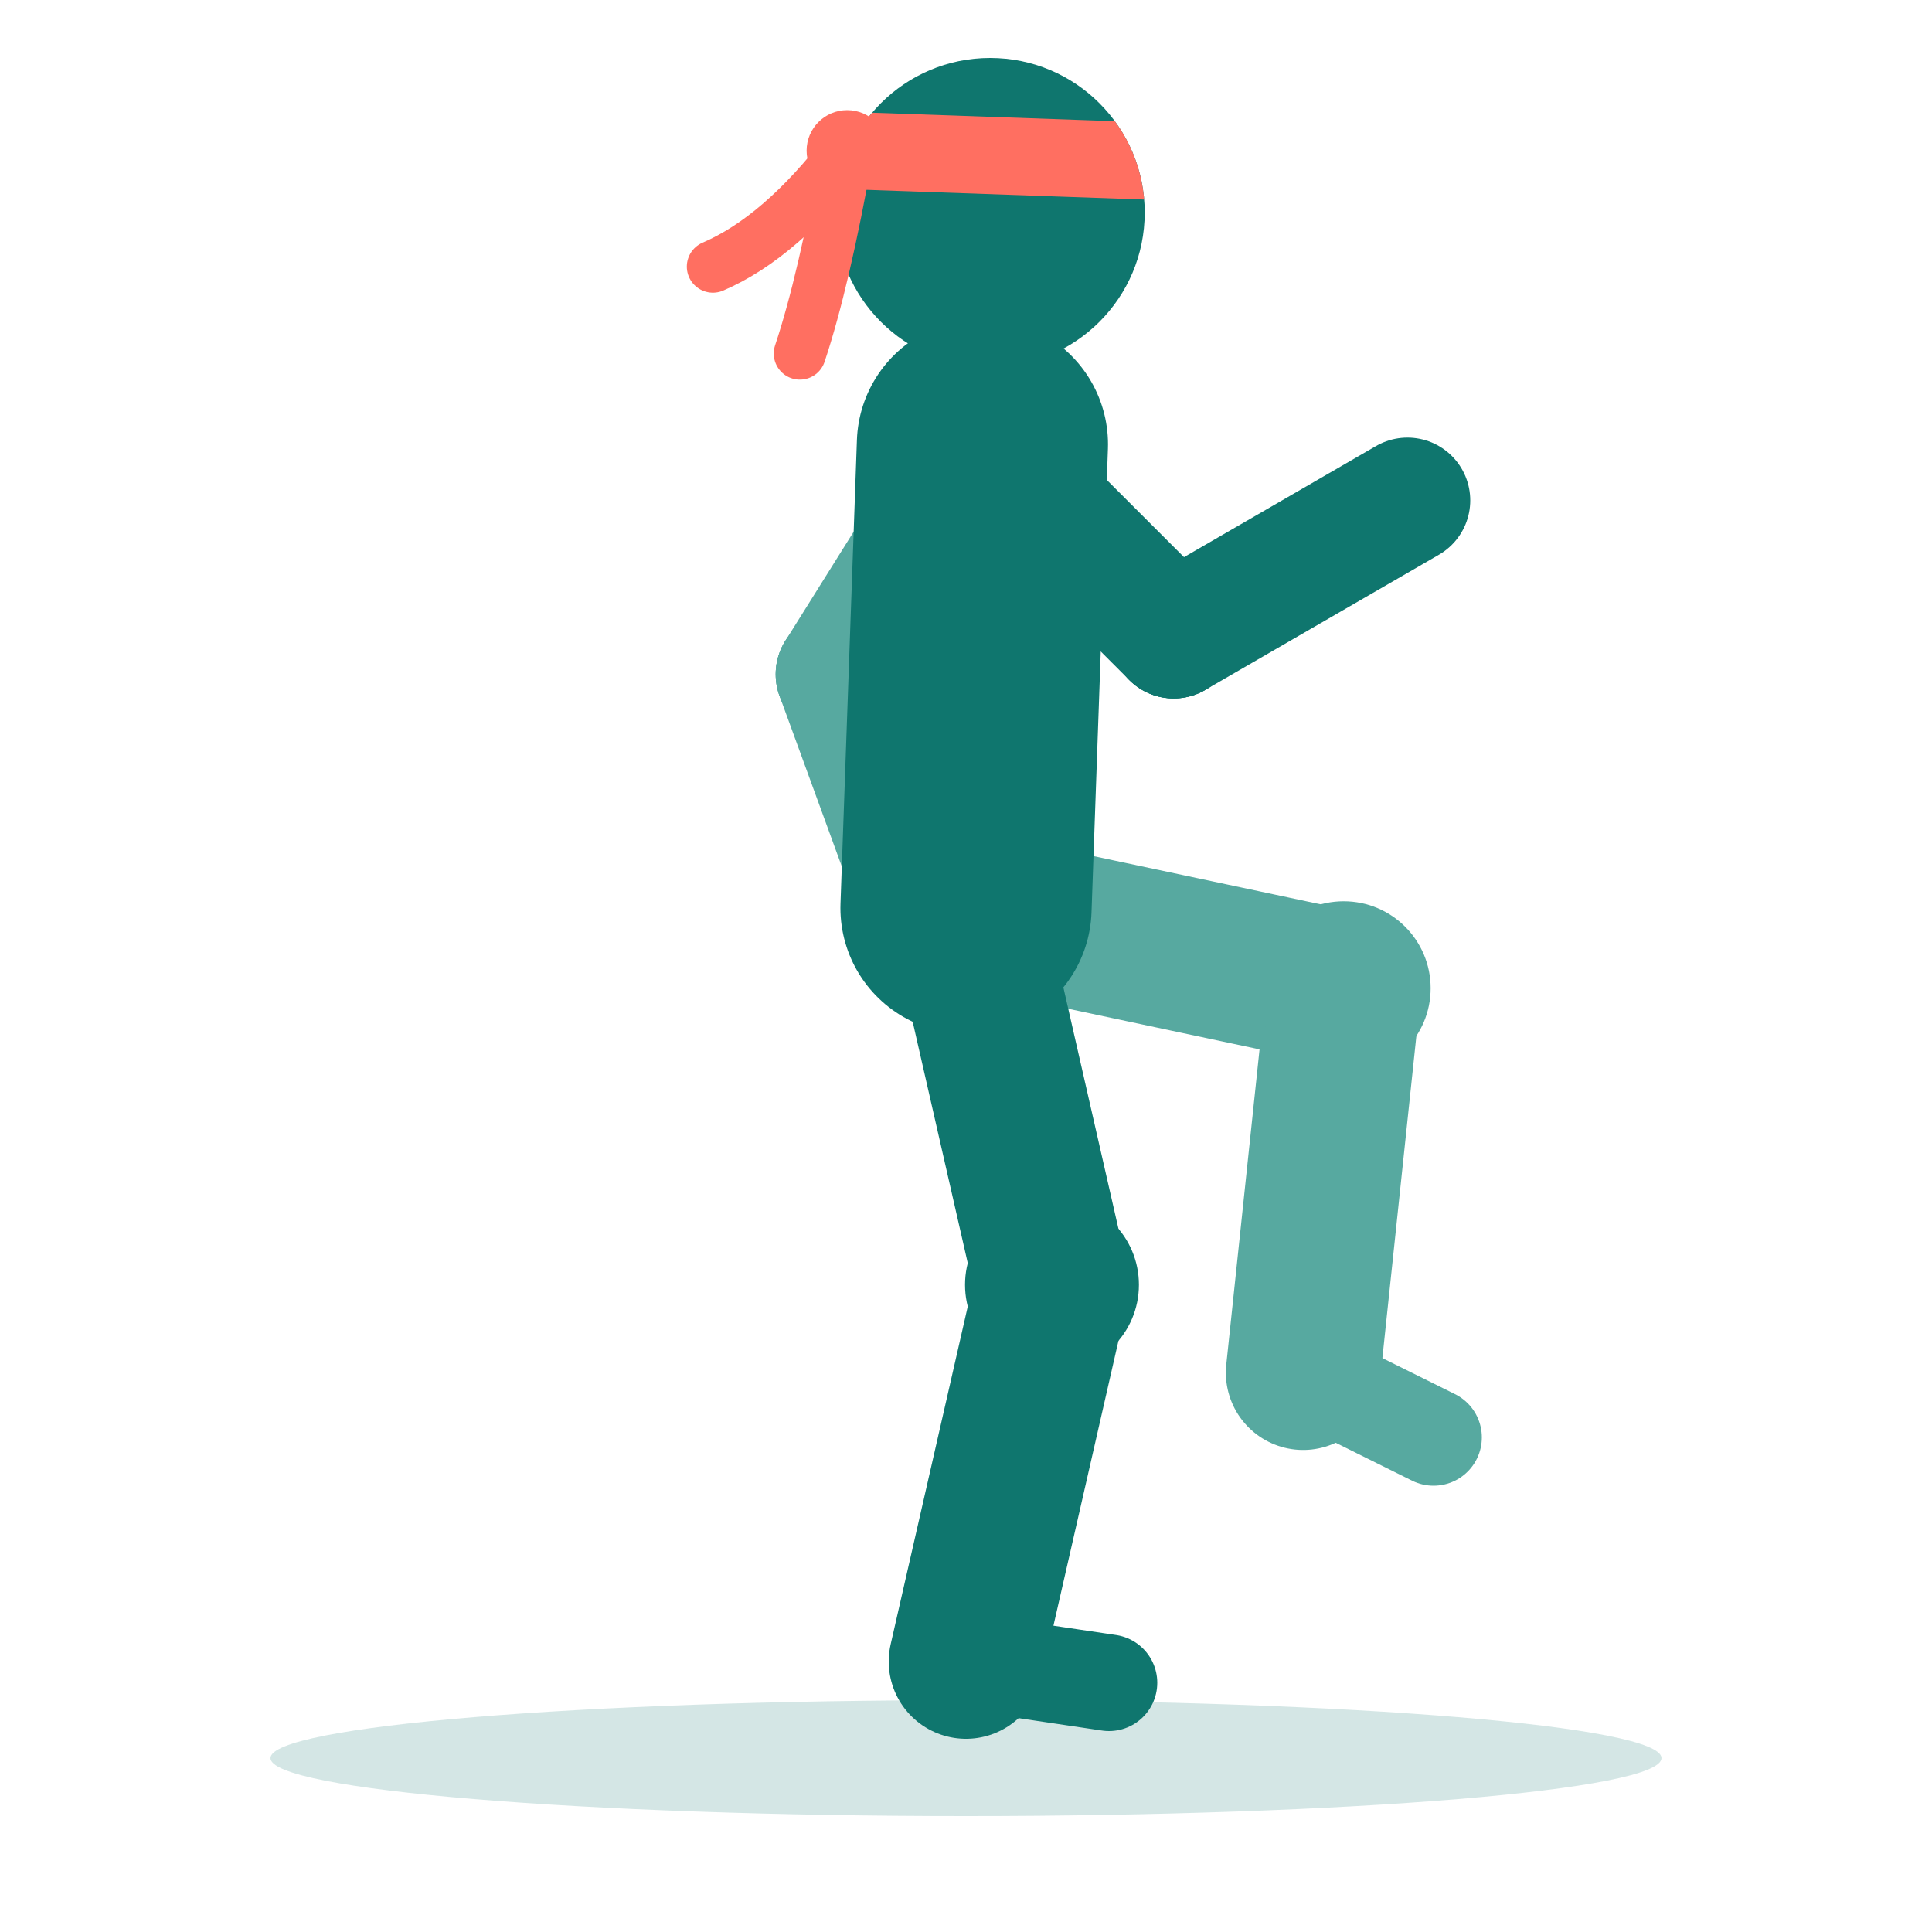
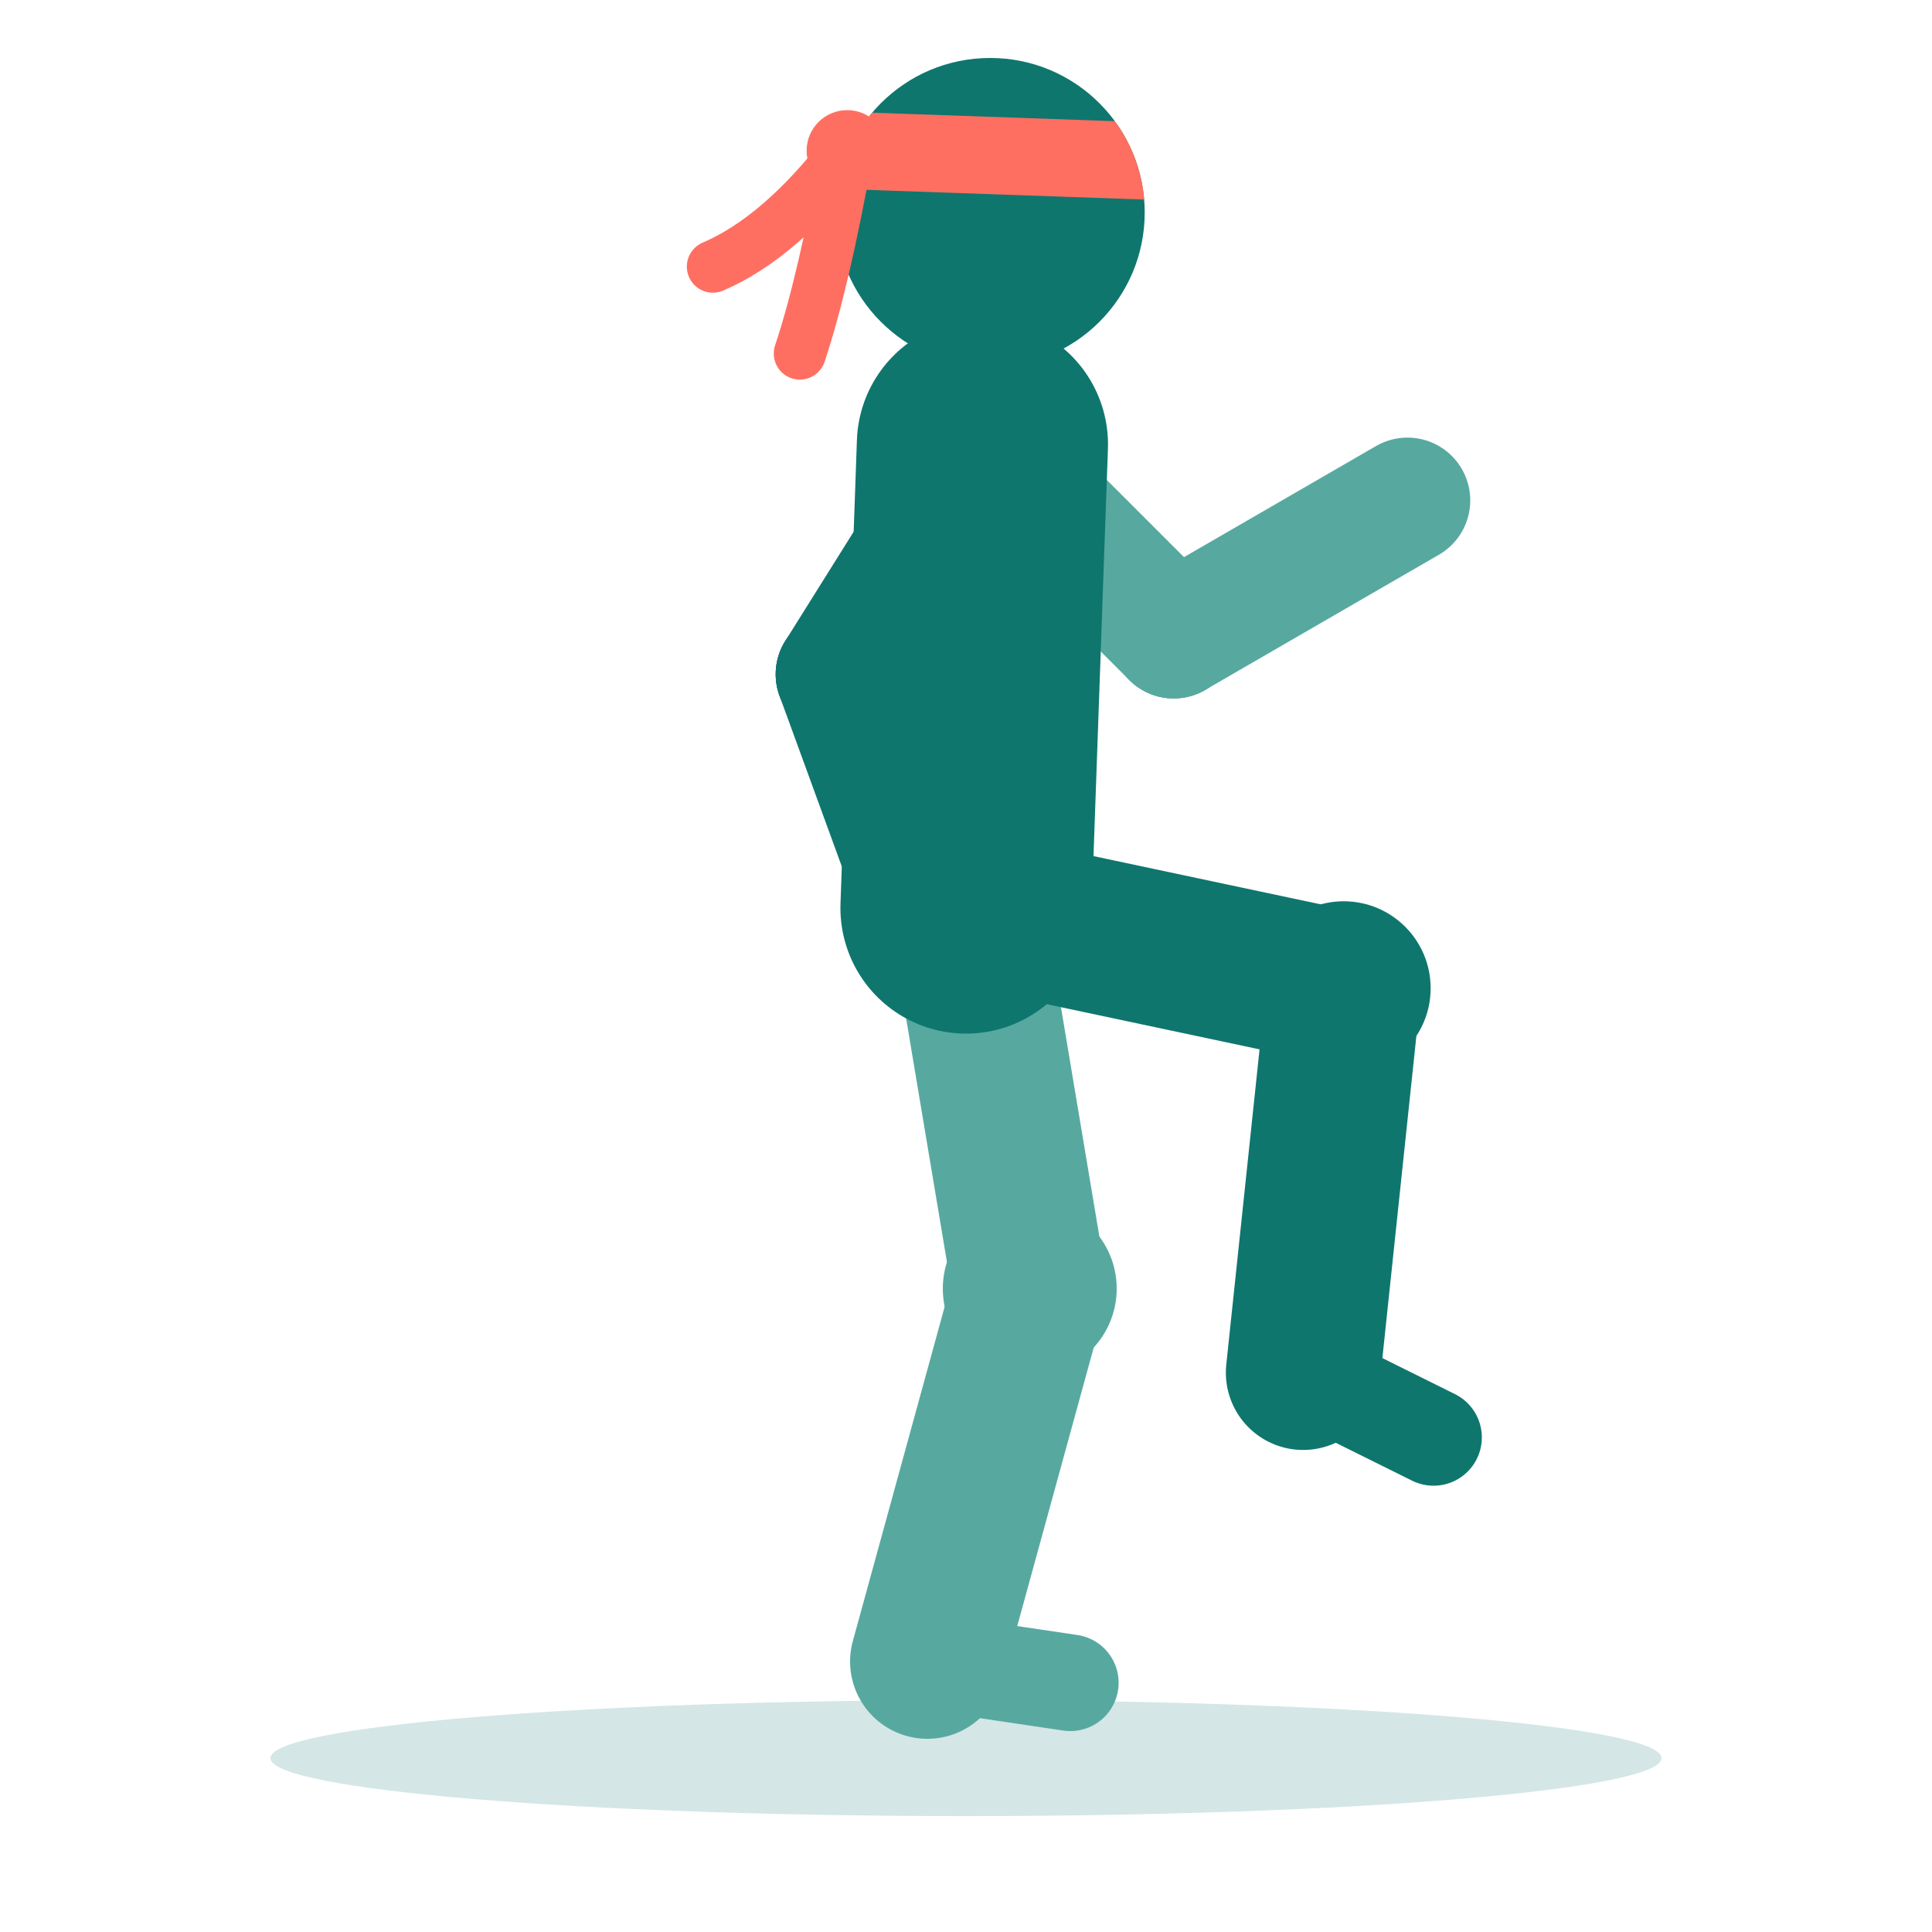
<svg xmlns="http://www.w3.org/2000/svg" viewBox="0 0 200 200" width="200" height="200">
  <ellipse cx="100" cy="182" rx="72" ry="6" fill="#0F766E" opacity="0.18" />
  <g>
-     <line x1="100.0" y1="94.0" x2="139.1" y2="102.3" stroke="#57A9A0" stroke-width="16" stroke-linecap="round" />
-     <line x1="139.1" y1="102.3" x2="134.9" y2="142.1" stroke="#57A9A0" stroke-width="16" stroke-linecap="round" />
-     <line x1="134.9" y1="142.1" x2="148.4" y2="148.8" stroke="#57A9A0" stroke-width="10" stroke-linecap="round" />
-     <circle cx="139.1" cy="102.3" r="9" fill="#57A9A0" />
-     <line x1="101.7" y1="46.0" x2="86.8" y2="69.8" stroke="#57A9A0" stroke-width="13" stroke-linecap="round" />
-     <line x1="86.8" y1="69.8" x2="96.4" y2="96.1" stroke="#57A9A0" stroke-width="13" stroke-linecap="round" />
-     <circle cx="86.8" cy="69.8" r="6.5" fill="#57A9A0" />
-     <circle cx="96.4" cy="96.1" r="6" fill="#57A9A0" />
+     <line x1="100.0" y1="94.0" x2="106.6" y2="133.4" stroke="#57A9A0" stroke-width="16" stroke-linecap="round" />
+     <line x1="106.6" y1="133.4" x2="96.0" y2="172.0" stroke="#57A9A0" stroke-width="16" stroke-linecap="round" />
+     <line x1="96.0" y1="172.0" x2="110.8" y2="174.2" stroke="#57A9A0" stroke-width="10" stroke-linecap="round" />
+     <circle cx="106.6" cy="133.4" r="9" fill="#57A9A0" />
+     <line x1="101.7" y1="46.0" x2="121.5" y2="65.8" stroke="#57A9A0" stroke-width="13" stroke-linecap="round" />
+     <line x1="121.5" y1="65.8" x2="145.7" y2="51.8" stroke="#57A9A0" stroke-width="13" stroke-linecap="round" />
+     <circle cx="121.5" cy="65.8" r="6.5" fill="#57A9A0" />
+     <circle cx="145.7" cy="51.8" r="6" fill="#57A9A0" />
    <line x1="100.0" y1="94.0" x2="101.7" y2="46.0" stroke="#0F766E" stroke-width="26" stroke-linecap="round" />
    <circle cx="102.5" cy="22.0" r="16" fill="#0F766E" />
-     <line x1="100.0" y1="94.0" x2="108.9" y2="133.0" stroke="#0F766E" stroke-width="16" stroke-linecap="round" />
-     <line x1="108.9" y1="133.0" x2="100.0" y2="172.0" stroke="#0F766E" stroke-width="16" stroke-linecap="round" />
-     <line x1="100.0" y1="172.0" x2="114.8" y2="174.2" stroke="#0F766E" stroke-width="10" stroke-linecap="round" />
-     <circle cx="108.9" cy="133.0" r="9" fill="#0F766E" />
-     <line x1="101.7" y1="46.0" x2="121.5" y2="65.8" stroke="#0F766E" stroke-width="13" stroke-linecap="round" />
-     <line x1="121.5" y1="65.8" x2="145.7" y2="51.8" stroke="#0F766E" stroke-width="13" stroke-linecap="round" />
-     <circle cx="121.5" cy="65.8" r="6.5" fill="#0F766E" />
-     <circle cx="145.7" cy="51.8" r="6" fill="#0F766E" />
+     <line x1="100.0" y1="94.0" x2="139.1" y2="102.3" stroke="#0F766E" stroke-width="16" stroke-linecap="round" />
+     <line x1="139.1" y1="102.3" x2="134.9" y2="142.1" stroke="#0F766E" stroke-width="16" stroke-linecap="round" />
+     <line x1="134.9" y1="142.1" x2="148.4" y2="148.8" stroke="#0F766E" stroke-width="10" stroke-linecap="round" />
+     <circle cx="139.1" cy="102.3" r="9" fill="#0F766E" />
+     <line x1="101.7" y1="46.0" x2="86.8" y2="69.8" stroke="#0F766E" stroke-width="13" stroke-linecap="round" />
+     <line x1="86.8" y1="69.8" x2="96.4" y2="96.1" stroke="#0F766E" stroke-width="13" stroke-linecap="round" />
+     <circle cx="86.8" cy="69.8" r="6.5" fill="#0F766E" />
+     <circle cx="96.4" cy="96.1" r="6" fill="#0F766E" />
    <circle cx="100.0" cy="94.0" r="9" fill="#0F766E" />
    <clipPath id="hb">
      <circle cx="102.5" cy="22.0" r="16" />
    </clipPath>
    <g clip-path="url(#hb)">
      <rect x="85.5" y="12.1" width="34" height="8.0" fill="#FF6F61" transform="rotate(2.0 102.5 22.0)" />
    </g>
    <path d="M87.7,15.6 Q85.3,29.1 82.8,36.6" stroke="#FF6F61" stroke-width="5.4" stroke-linecap="round" fill="none" />
    <path d="M87.7,15.6 Q80.8,24.6 73.8,27.6" stroke="#FF6F61" stroke-width="5.4" stroke-linecap="round" fill="none" />
    <circle cx="87.7" cy="15.6" r="4.2" fill="#FF6F61" />
  </g>
</svg>
